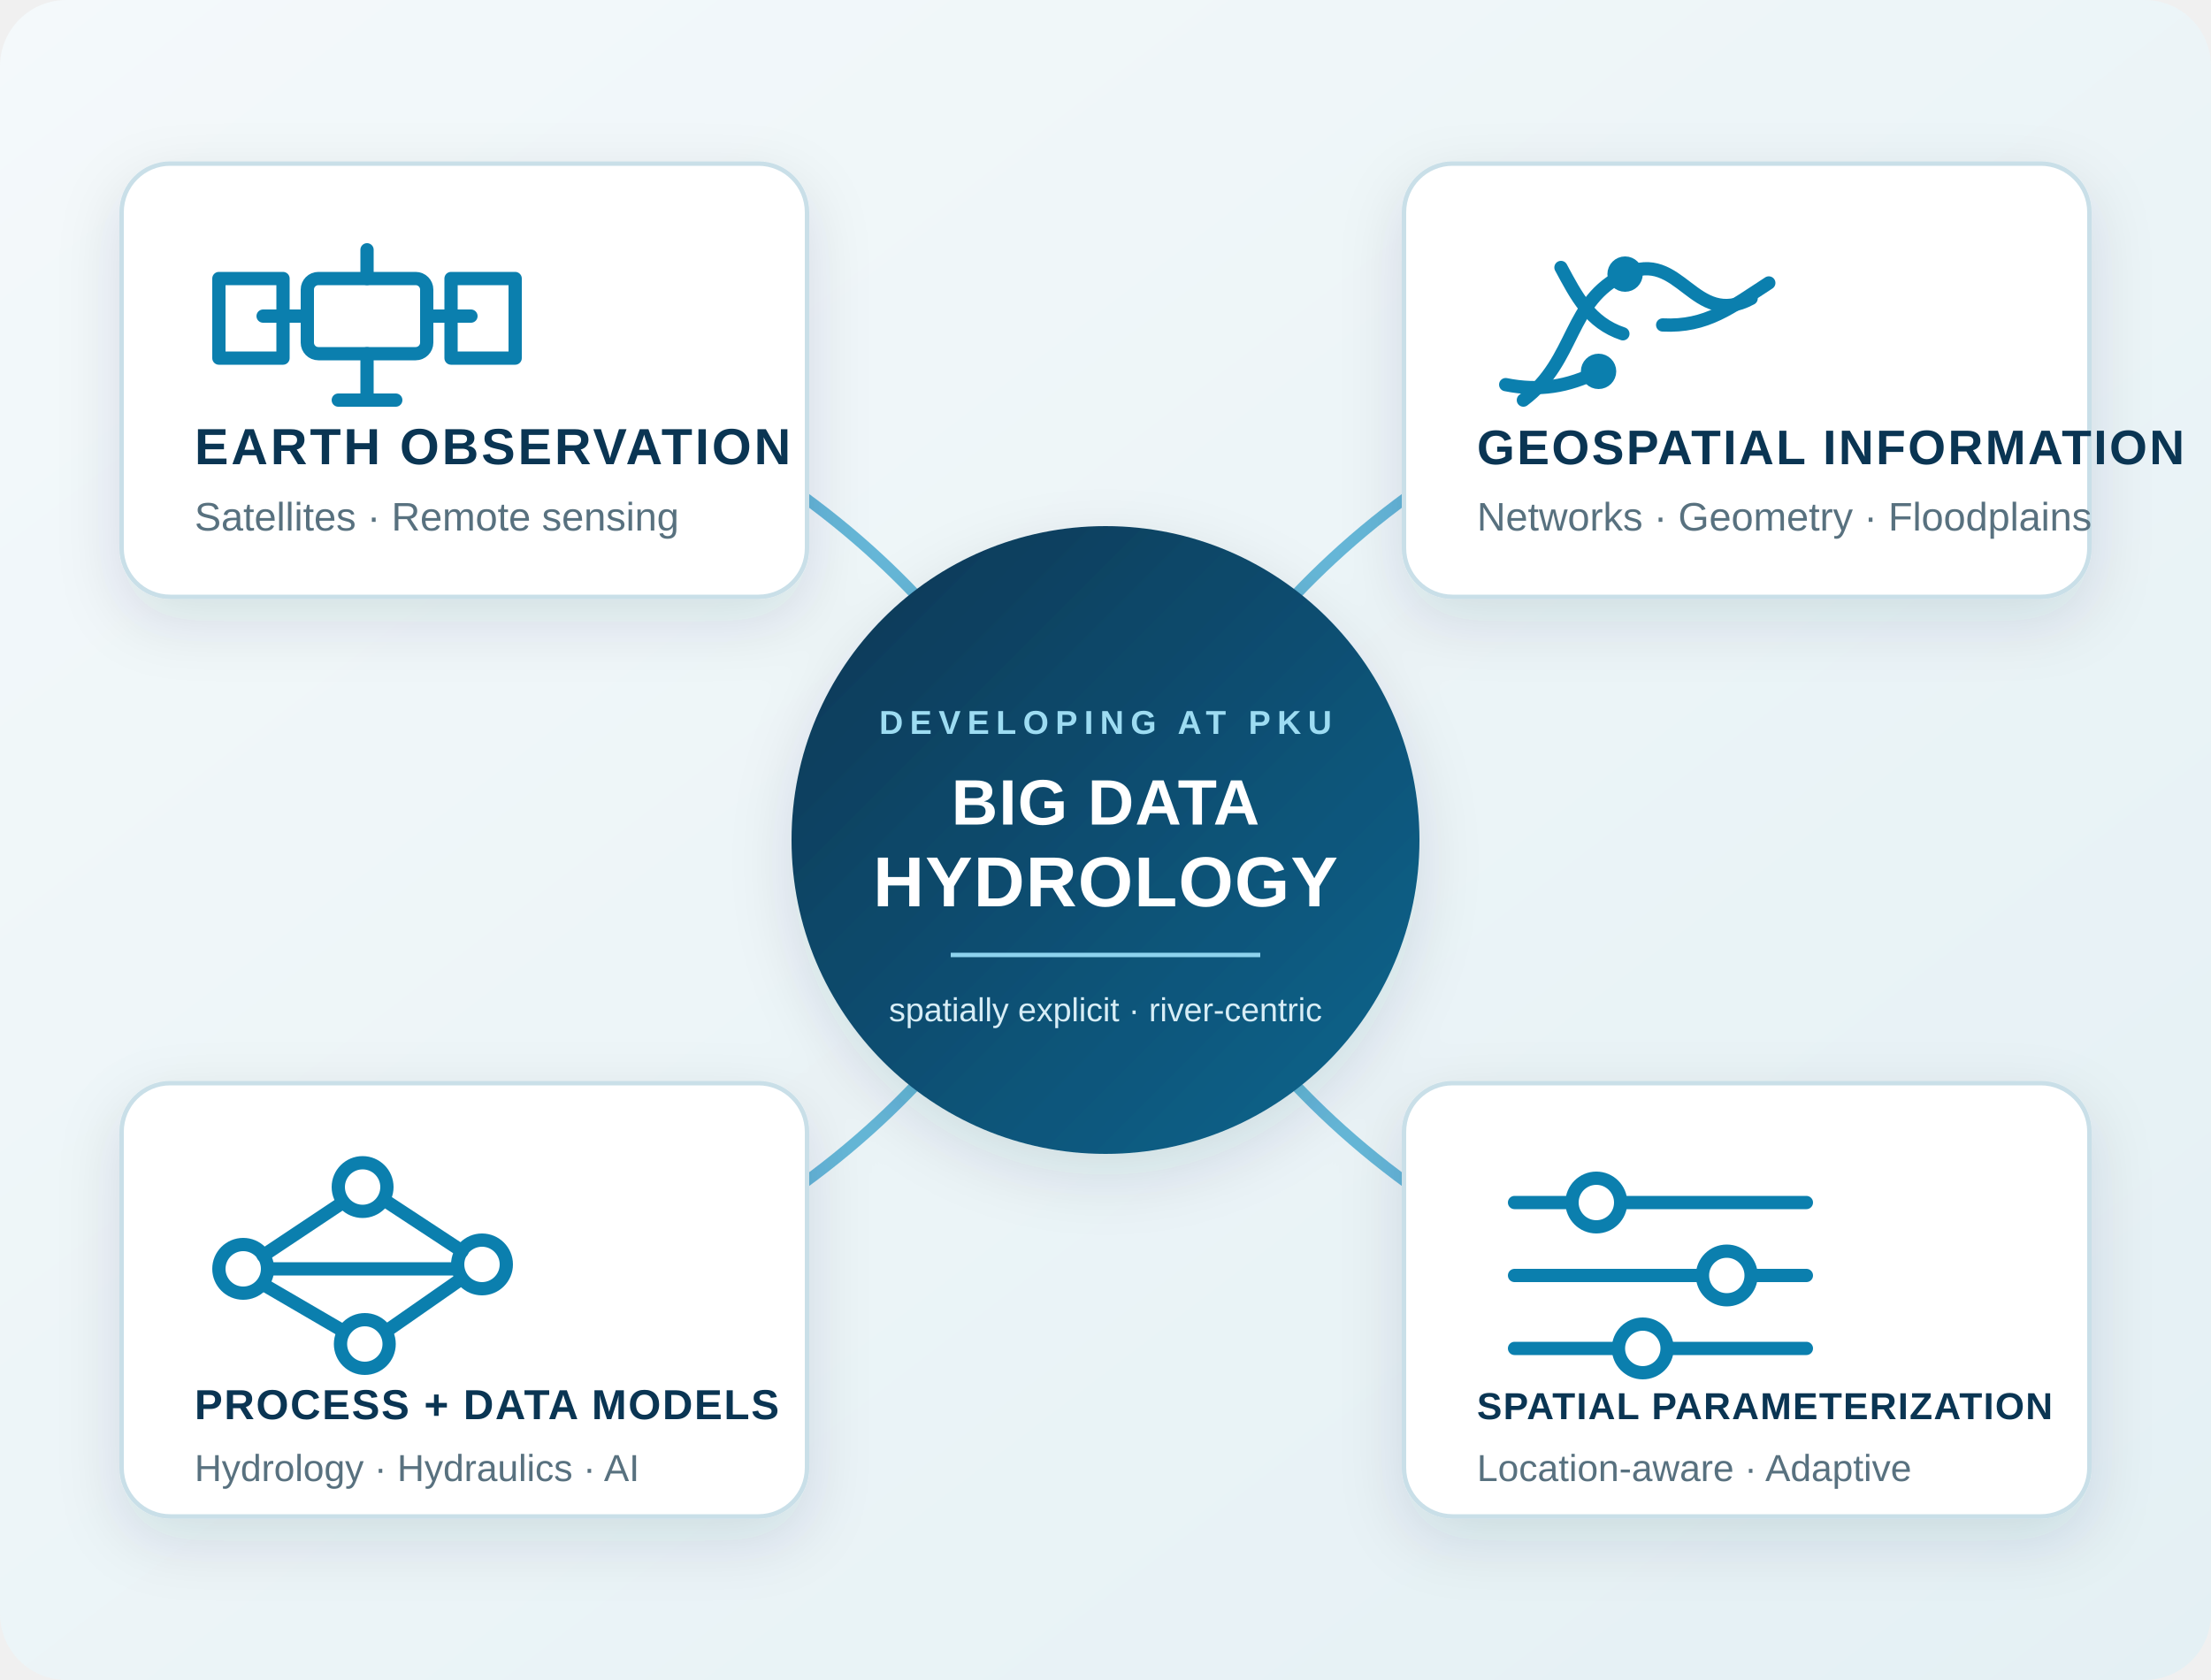
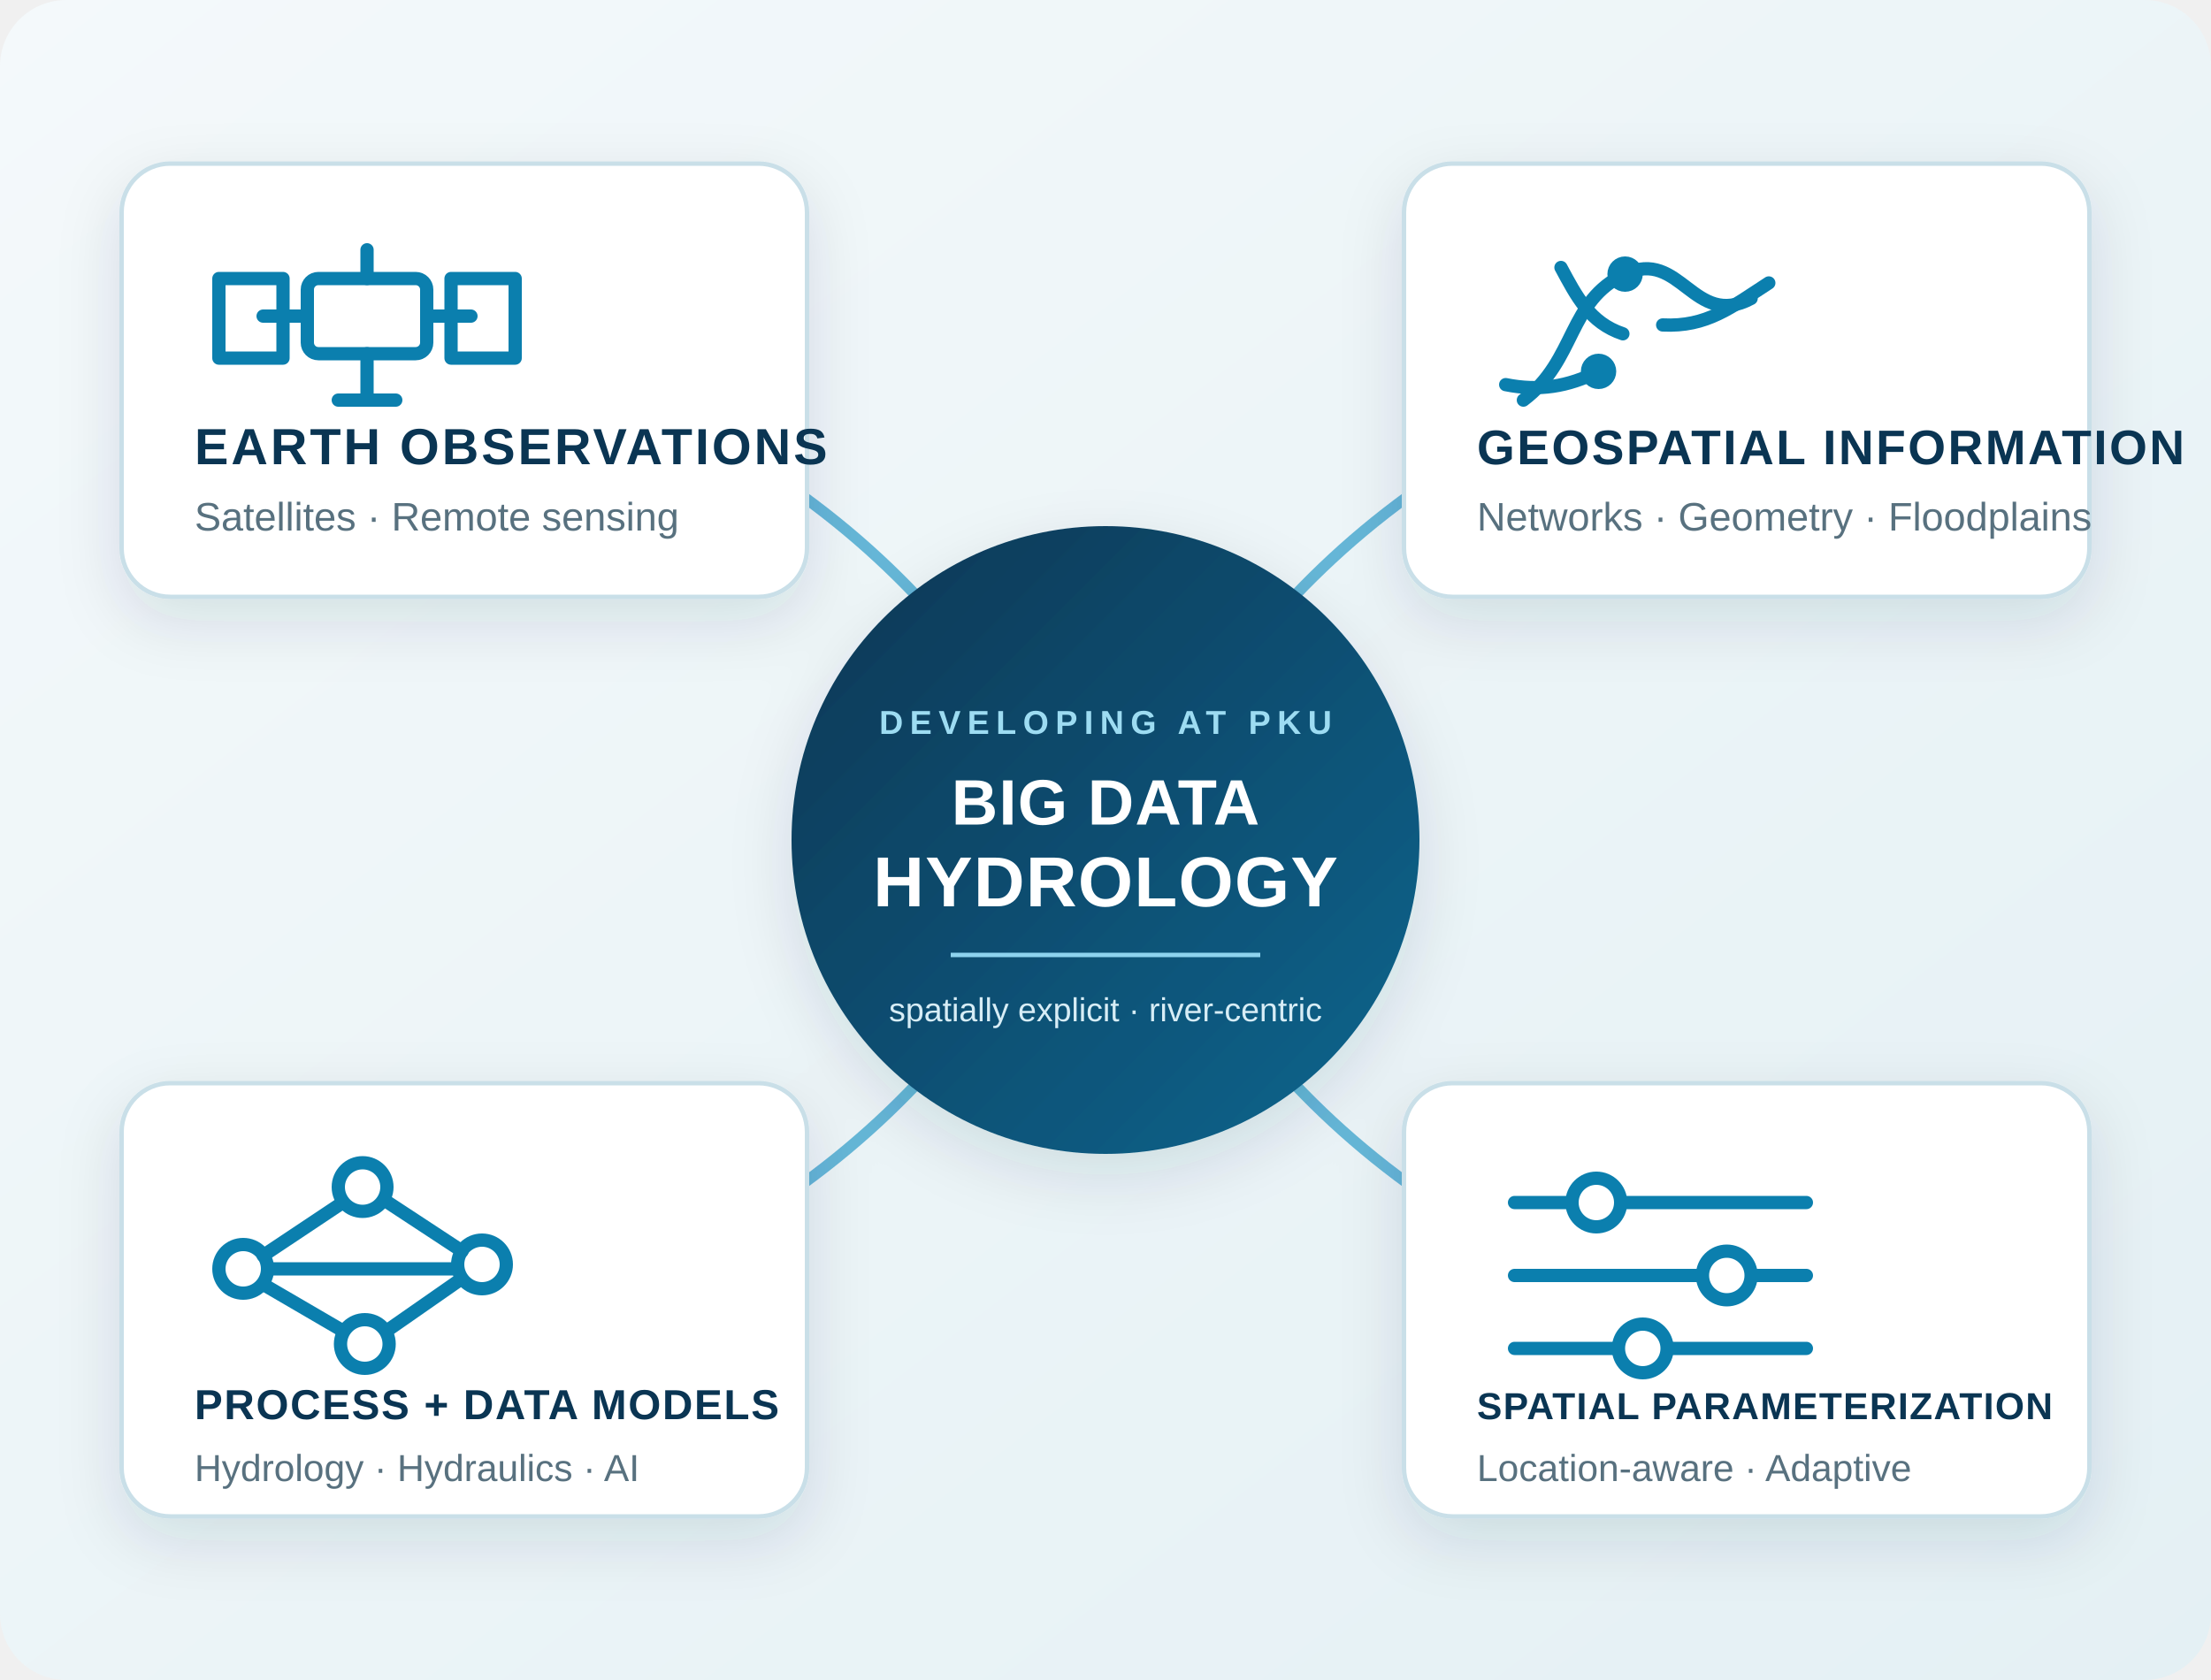
<svg xmlns="http://www.w3.org/2000/svg" viewBox="0 0 1000 760" role="img" aria-labelledby="title desc">
  <defs>
    <linearGradient id="bg" x1="0" y1="0" x2="1" y2="1">
      <stop offset="0" stop-color="#f4f9fb" />
      <stop offset="1" stop-color="#e4f0f4" />
    </linearGradient>
    <linearGradient id="core" x1="0" y1="0" x2="1" y2="1">
      <stop offset="0" stop-color="#073653" />
      <stop offset="1" stop-color="#0b668f" />
    </linearGradient>
    <marker id="arrow" viewBox="0 0 10 10" refX="8" refY="5" markerWidth="7" markerHeight="7" orient="auto-start-reverse">
      <path d="M0 0L10 5L0 10Z" fill="#65b6d7" />
    </marker>
    <filter id="shadow" x="-20%" y="-20%" width="140%" height="140%">
      <feDropShadow dx="0" dy="10" stdDeviation="14" flood-color="#062a47" flood-opacity=".12" />
    </filter>
  </defs>
  <rect width="1000" height="760" rx="30" fill="url(#bg)" />
  <path d="M310 191C390 235 424 277 462 327M690 191C610 235 576 277 538 327M310 569C390 525 424 483 462 433M690 569C610 525 576 483 538 433" fill="none" stroke="#65b6d7" stroke-width="5" stroke-linecap="round" marker-end="url(#arrow)" />
  <g filter="url(#shadow)">
    <rect x="55" y="74" width="310" height="196" rx="22" fill="#fff" stroke="#c9dfe8" stroke-width="2" />
    <rect x="635" y="74" width="310" height="196" rx="22" fill="#fff" stroke="#c9dfe8" stroke-width="2" />
    <rect x="55" y="490" width="310" height="196" rx="22" fill="#fff" stroke="#c9dfe8" stroke-width="2" />
    <rect x="635" y="490" width="310" height="196" rx="22" fill="#fff" stroke="#c9dfe8" stroke-width="2" />
    <circle cx="500" cy="380" r="142" fill="url(#core)" />
  </g>
  <g transform="translate(88 104)" fill="none" stroke="#0b7fae" stroke-width="6" stroke-linecap="round" stroke-linejoin="round">
    <rect x="51" y="22" width="54" height="34" rx="5" />
    <path d="M78 9V22M78 56V77M31 39H51M105 39H125" />
    <path d="M11 22H40V58H11zM116 22H145V58H116z" />
    <path d="M65 77h26" />
  </g>
-   <text x="88" y="210" fill="#0a3553" font-family="Arial, sans-serif" font-size="23" font-weight="700" letter-spacing="1.2">EARTH OBSERVATION</text>
+   <text x="88" y="210" fill="#0a3553" font-family="Arial, sans-serif" font-size="23" font-weight="700" letter-spacing="1.2">EARTH OBSERVATIONS</text>
  <text x="88" y="240" fill="#58717f" font-family="Arial, sans-serif" font-size="18">Satellites · Remote sensing</text>
  <g transform="translate(670 103)" fill="none" stroke="#0b7fae" stroke-width="6" stroke-linecap="round" stroke-linejoin="round">
    <path d="M19 78C43 60 39 33 65 21c25-12 31 25 57 11" />
    <path d="M64 48C49 43 43 31 36 18M82 44c20 1 31-8 48-19M53 65c-14 7-27 9-42 6" />
    <circle cx="65" cy="21" r="5" fill="#0b7fae" />
    <circle cx="53" cy="65" r="5" fill="#0b7fae" />
  </g>
  <text x="668" y="210" fill="#0a3553" font-family="Arial, sans-serif" font-size="22" font-weight="700" letter-spacing="1">GEOSPATIAL INFORMATION</text>
  <text x="668" y="240" fill="#58717f" font-family="Arial, sans-serif" font-size="18">Networks · Geometry · Floodplains</text>
  <g transform="translate(88 520)" fill="none" stroke="#0b7fae" stroke-width="6" stroke-linecap="round" stroke-linejoin="round">
    <circle cx="22" cy="54" r="11" />
    <circle cx="76" cy="17" r="11" />
    <circle cx="130" cy="52" r="11" />
    <circle cx="77" cy="88" r="11" />
    <path d="M31 48L67 24M86 23l35 23M120 59L87 82M67 82L31 61M33 54h86" />
  </g>
  <text x="88" y="642" fill="#0a3553" font-family="Arial, sans-serif" font-size="19" font-weight="700" letter-spacing=".7">PROCESS + DATA MODELS</text>
  <text x="88" y="670" fill="#58717f" font-family="Arial, sans-serif" font-size="17">Hydrology · Hydraulics · AI</text>
  <g transform="translate(670 520)" fill="none" stroke="#0b7fae" stroke-width="6" stroke-linecap="round" stroke-linejoin="round">
    <path d="M15 24h132M15 57h132M15 90h132" />
    <circle cx="52" cy="24" r="11" fill="#fff" />
    <circle cx="111" cy="57" r="11" fill="#fff" />
    <circle cx="73" cy="90" r="11" fill="#fff" />
  </g>
  <text x="668" y="642" fill="#0a3553" font-family="Arial, sans-serif" font-size="17" font-weight="700" letter-spacing=".55">SPATIAL PARAMETERIZATION</text>
  <text x="668" y="670" fill="#58717f" font-family="Arial, sans-serif" font-size="17">Location-aware · Adaptive</text>
  <g text-anchor="middle" font-family="Arial, sans-serif">
    <text x="500" y="332" fill="#9ddcf2" font-size="15" font-weight="700" letter-spacing="3">DEVELOPING AT PKU</text>
    <text x="500" y="373" fill="#fff" font-size="29" font-weight="700" letter-spacing=".5">BIG DATA</text>
    <text x="500" y="410" fill="#fff" font-size="32" font-weight="700" letter-spacing=".5">HYDROLOGY</text>
    <path d="M430 432H570" stroke="#8ed3ee" stroke-width="2" />
    <text x="500" y="462" fill="#d7edf6" font-size="15">spatially explicit · river-centric</text>
  </g>
</svg>
